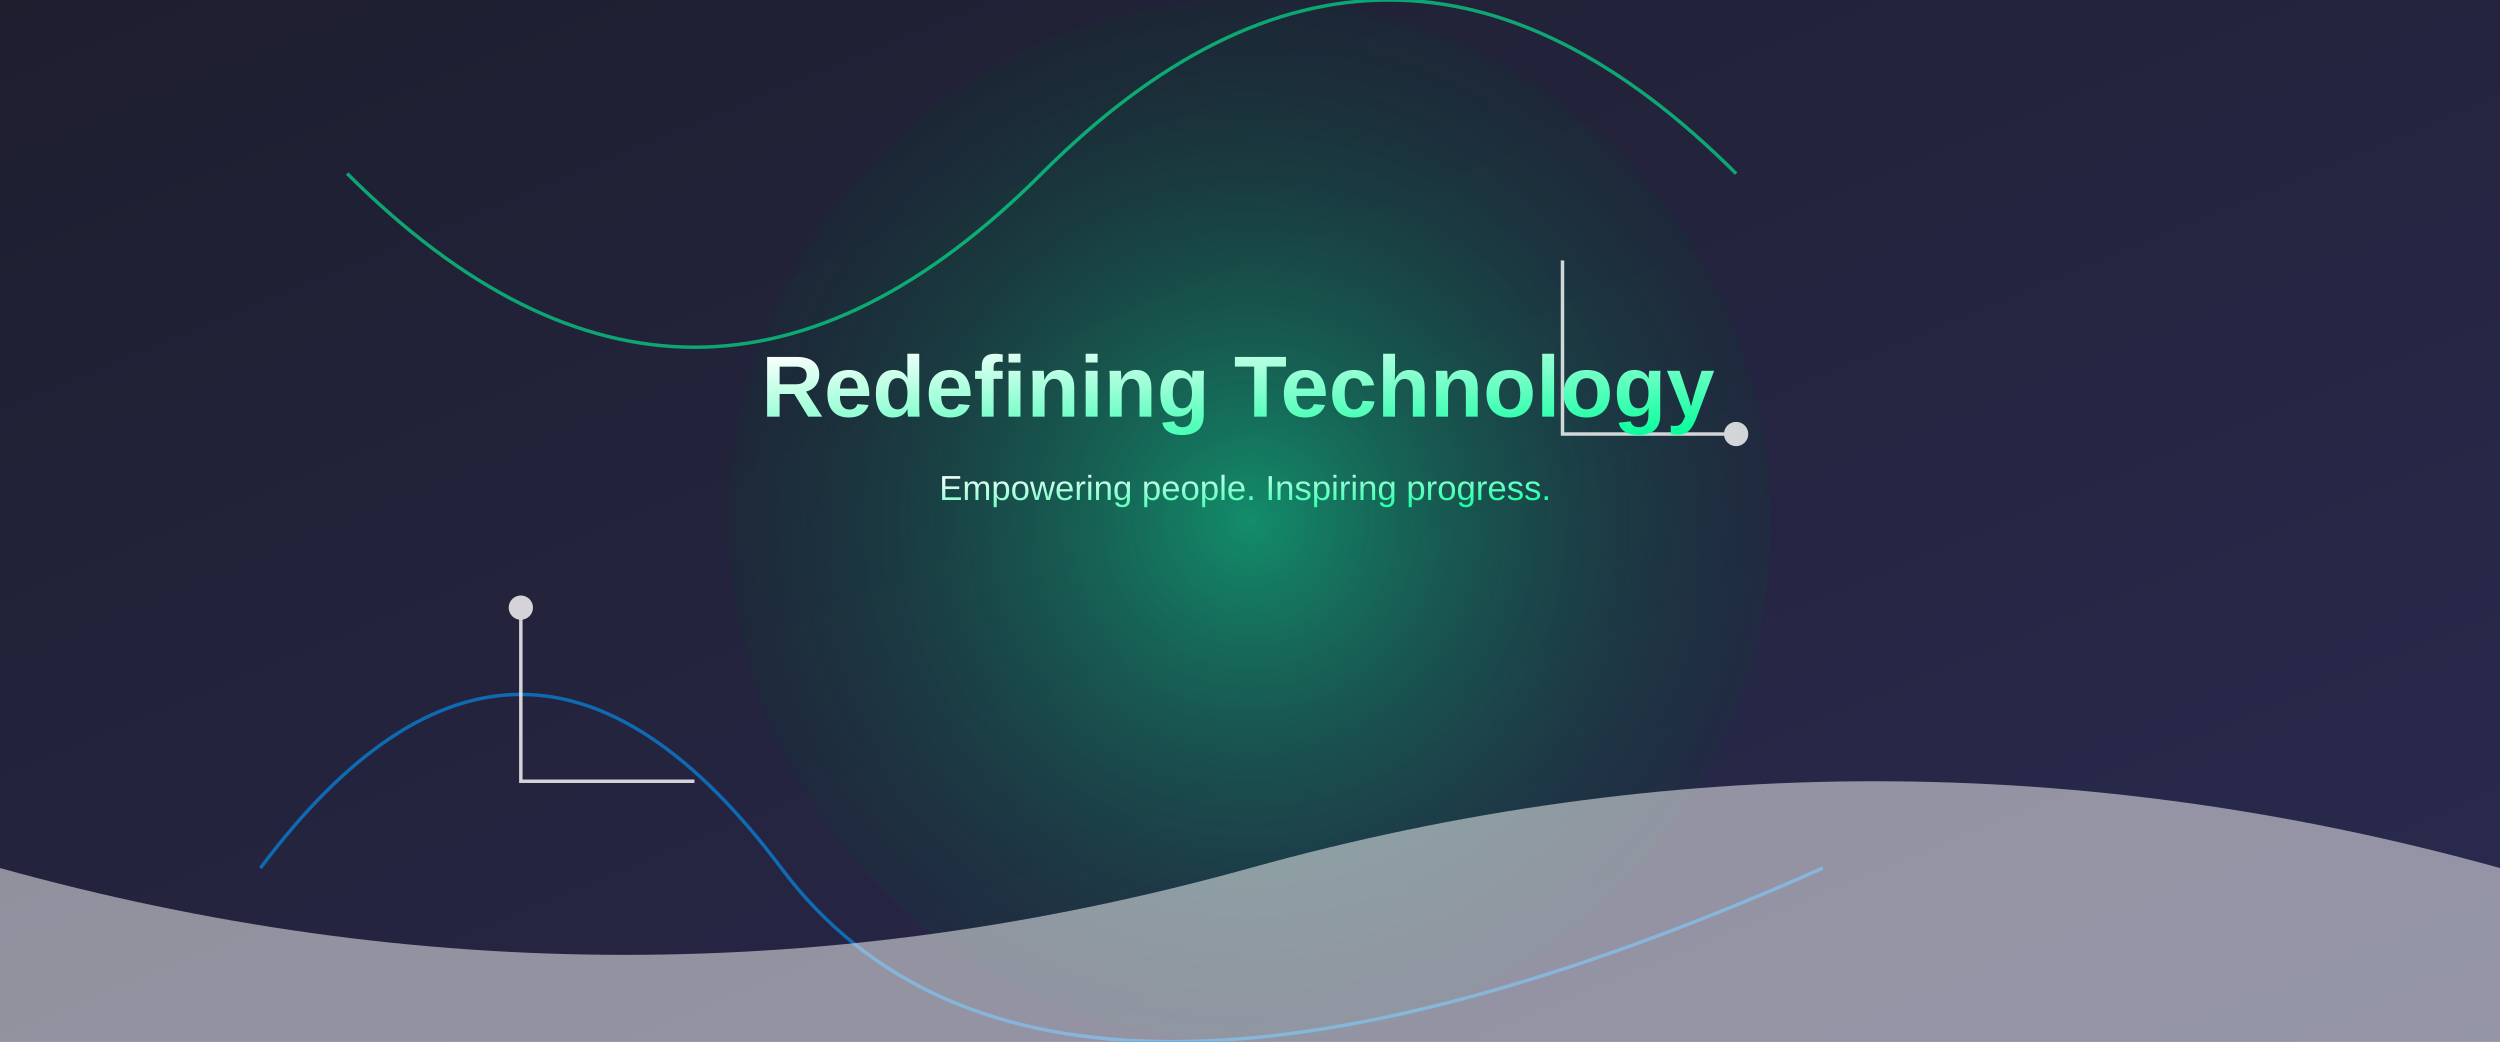
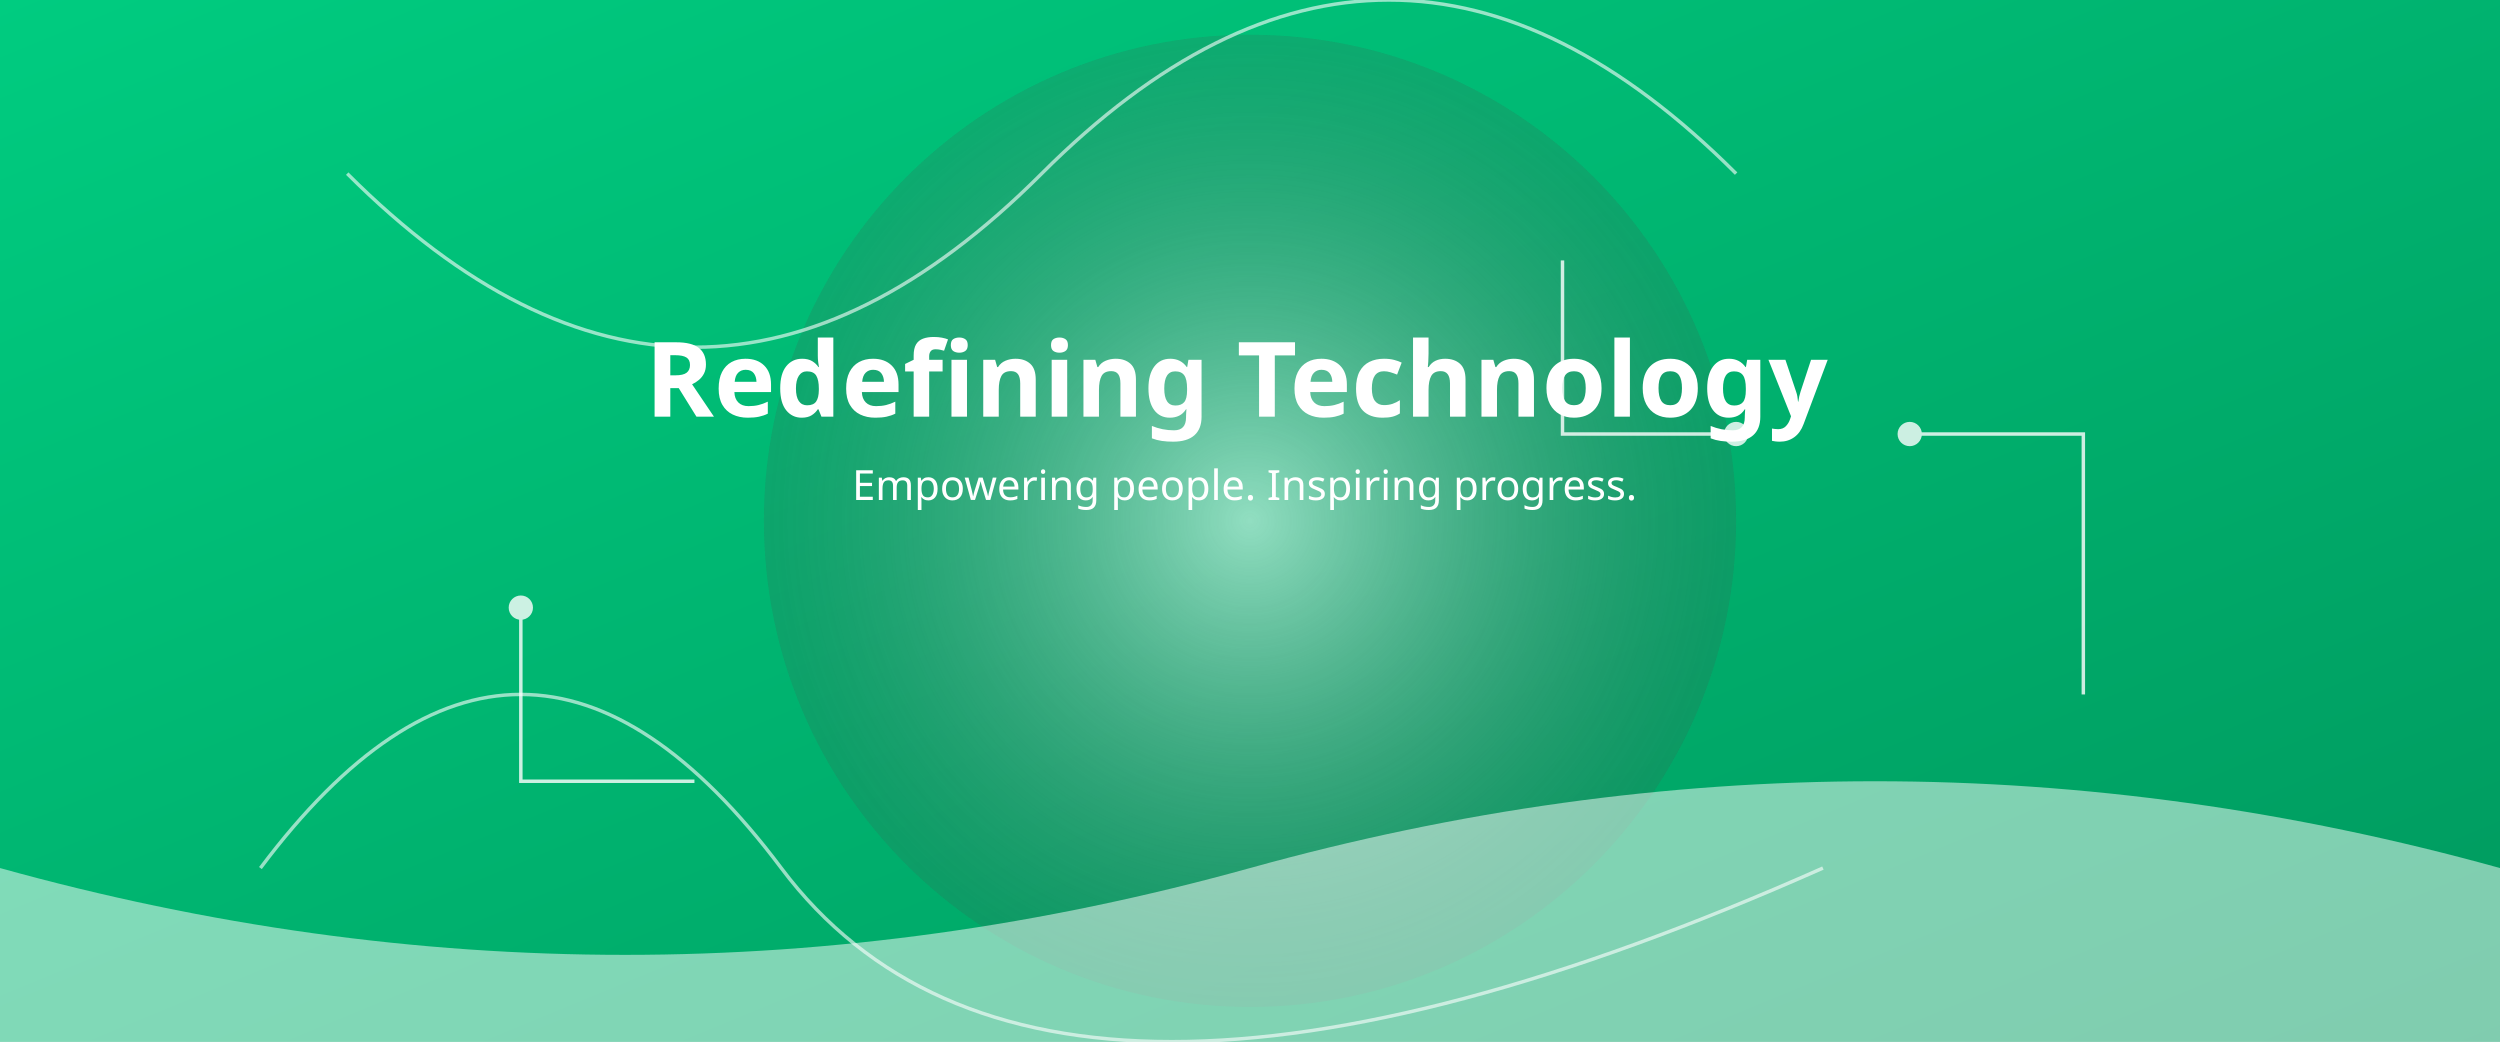
<svg xmlns="http://www.w3.org/2000/svg" viewBox="0 0 1440 600" aria-labelledby="aboutHeroTitle" role="img">
  <defs>
    <linearGradient id="heroGradient" x1="0" y1="0" x2="1" y2="1">
-       <stop offset="0%" stop-color="#1e1e2f">
-         <animate attributeName="stop-color" values="#1e1e2f;#2a2a50;#1e1e2f" dur="15s" repeatCount="indefinite" />
+       <stop offset="0%" stop-color="#00cc80">
+         <animate attributeName="stop-color" values="#00cc80;#007744;#00cc80" dur="13s" repeatCount="indefinite" />
      </stop>
-       <stop offset="100%" stop-color="#2a2a50">
-         <animate attributeName="stop-color" values="#2a2a50;#1e1e2f;#2a2a50" dur="15s" repeatCount="indefinite" />
+       <stop offset="100%" stop-color="#00995e">
+         <animate attributeName="stop-color" values="#00995e;#00cc80;#00995e" dur="17s" repeatCount="indefinite" />
      </stop>
    </linearGradient>
    <radialGradient id="heroRadial" cx="50%" cy="50%" r="70%">
-       <stop offset="0%" stop-color="rgba(0, 255, 153, 0.8)">
-         <animate attributeName="stop-color" values="rgba(0, 255, 153, 0.8);rgba(0, 153, 255, 0.6);rgba(0, 255, 153, 0.8)" dur="20s" repeatCount="indefinite" />
+       <stop offset="0%" stop-color="rgba(255, 255, 255, 0.95)">
+         <animate attributeName="stop-color" values="rgba(255, 255, 255, 0.95);rgba(255, 255, 255, 0.6);rgba(255, 255, 255, 0.95)" dur="21s" repeatCount="indefinite" />
      </stop>
      <stop offset="100%" stop-color="rgba(0, 0, 0, 0)" />
    </radialGradient>
-     <linearGradient id="textGradient" x1="0%" y1="0%" x2="100%" y2="100%">
-       <stop offset="0%" stop-color="#ffffff" />
-       <stop offset="100%" stop-color="#00ff99" />
-     </linearGradient>
  </defs>
  <rect x="0" y="0" width="1440" height="600" fill="url(#heroGradient)" />
-   <circle cx="720" cy="300" r="300" fill="url(#heroRadial)" opacity="0.6">
-     <animate attributeName="r" values="300;350;280;300" dur="15s" repeatCount="indefinite" />
+   <circle cx="720" cy="300" r="280" fill="url(#heroRadial)" opacity="0.6">
+     <animate attributeName="r" values="280;320;260;280" dur="15s" repeatCount="indefinite" />
    <animate attributeName="opacity" values="0.6;0.8;0.4;0.6" dur="20s" repeatCount="indefinite" />
  </circle>
-   <path d="M200 100 Q400 300 600 100 T1000 100" fill="none" stroke="#00ff99" stroke-width="2" opacity="0.6">
+   <path d="M200 100 Q400 300 600 100 T1000 100" fill="none" stroke="#ffffff" stroke-width="2" opacity="0.6">
    <animate attributeName="stroke-dasharray" values="0,500;500,0;0,500" dur="16s" repeatCount="indefinite" />
    <animateTransform attributeName="transform" type="translate" values="0 0;0 10;0 -10;0 0" dur="18s" repeatCount="indefinite" />
  </path>
-   <path d="M150 500 Q300 300 450 500 T1050 500" fill="none" stroke="#0099ff" stroke-width="2" opacity="0.6">
+   <path d="M150 500 Q300 300 450 500 T1050 500" fill="none" stroke="#ffffff" stroke-width="2" opacity="0.6">
    <animate attributeName="stroke-dasharray" values="0,500;500,0;0,500" dur="20s" repeatCount="indefinite" />
    <animateTransform attributeName="transform" type="translate" values="0 0;0 -10;0 10;0 0" dur="22s" repeatCount="indefinite" />
  </path>
  <g fill="none" stroke="#ffffff" stroke-width="2" opacity="0.8">
    <path d="M900 150 v100 h100">
      <animateTransform attributeName="transform" type="translate" values="0 0;0 -10;0 5;0 0" dur="14s" repeatCount="indefinite" />
    </path>
    <circle cx="1000" cy="250" r="6" fill="#ffffff">
      <animate attributeName="r" values="6;9;6" dur="12s" repeatCount="indefinite" />
    </circle>
    <path d="M400 450 h-100 v-100">
      <animateTransform attributeName="transform" type="translate" values="0 0;0 -8;0 5;0 0" dur="16s" repeatCount="indefinite" />
    </path>
    <circle cx="300" cy="350" r="6" fill="#ffffff">
      <animate attributeName="r" values="6;10;6" dur="18s" repeatCount="indefinite" />
    </circle>
+     <path d="M1200 400 v-150 h-100">
+       <animateTransform attributeName="transform" type="translate" values="0 0;0 -10;0 5;0 0" dur="24s" repeatCount="indefinite" />
+     </path>
+     <circle cx="1100" cy="250" r="6" fill="#ffffff">
+       <animate attributeName="r" values="6;9;6" dur="16s" repeatCount="indefinite" />
+     </circle>
  </g>
-   <text x="50%" y="40%" text-anchor="middle" font-family="Arial, sans-serif" font-size="50" fill="url(#textGradient)" font-weight="bold">
+   <text x="50%" y="40%" text-anchor="middle" font-family="'Montserrat', sans-serif" font-size="60" fill="#ffffff" font-weight="bold">
    Redefining Technology
    <animateTransform attributeName="transform" type="scale" values="1 1;1.05 1.05;1 1" dur="15s" repeatCount="indefinite" />
  </text>
-   <text x="50%" y="48%" text-anchor="middle" font-family="Arial, sans-serif" font-size="20" fill="url(#textGradient)" font-weight="300">
+   <text x="50%" y="48%" text-anchor="middle" font-family="'Montserrat', sans-serif" font-size="24" fill="#ffffff" font-weight="400">
    Empowering people. Inspiring progress.
    <animate attributeName="opacity" values="1;0.8;1" dur="18s" repeatCount="indefinite" />
  </text>
  <path d="M0 500 Q360 600 720 500 T1440 500 L1440 600 L0 600 Z" fill="#ffffff" opacity="0.5">
    <animateTransform attributeName="transform" type="translate" values="0 0;0 -10;0 10;0 0" dur="18s" repeatCount="indefinite" />
  </path>
</svg>
